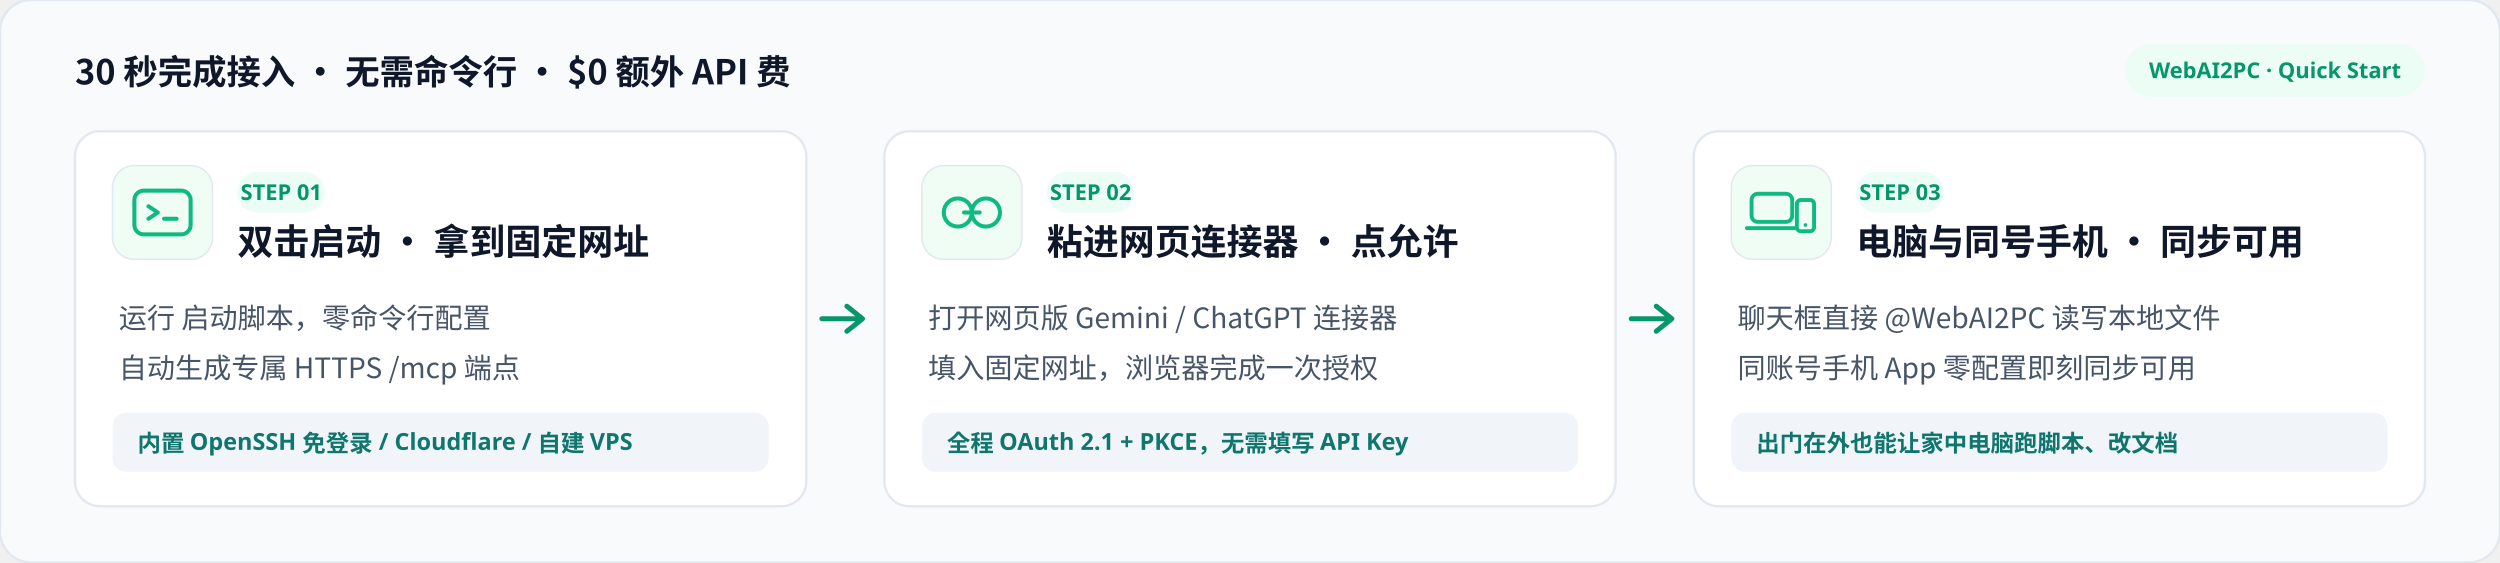
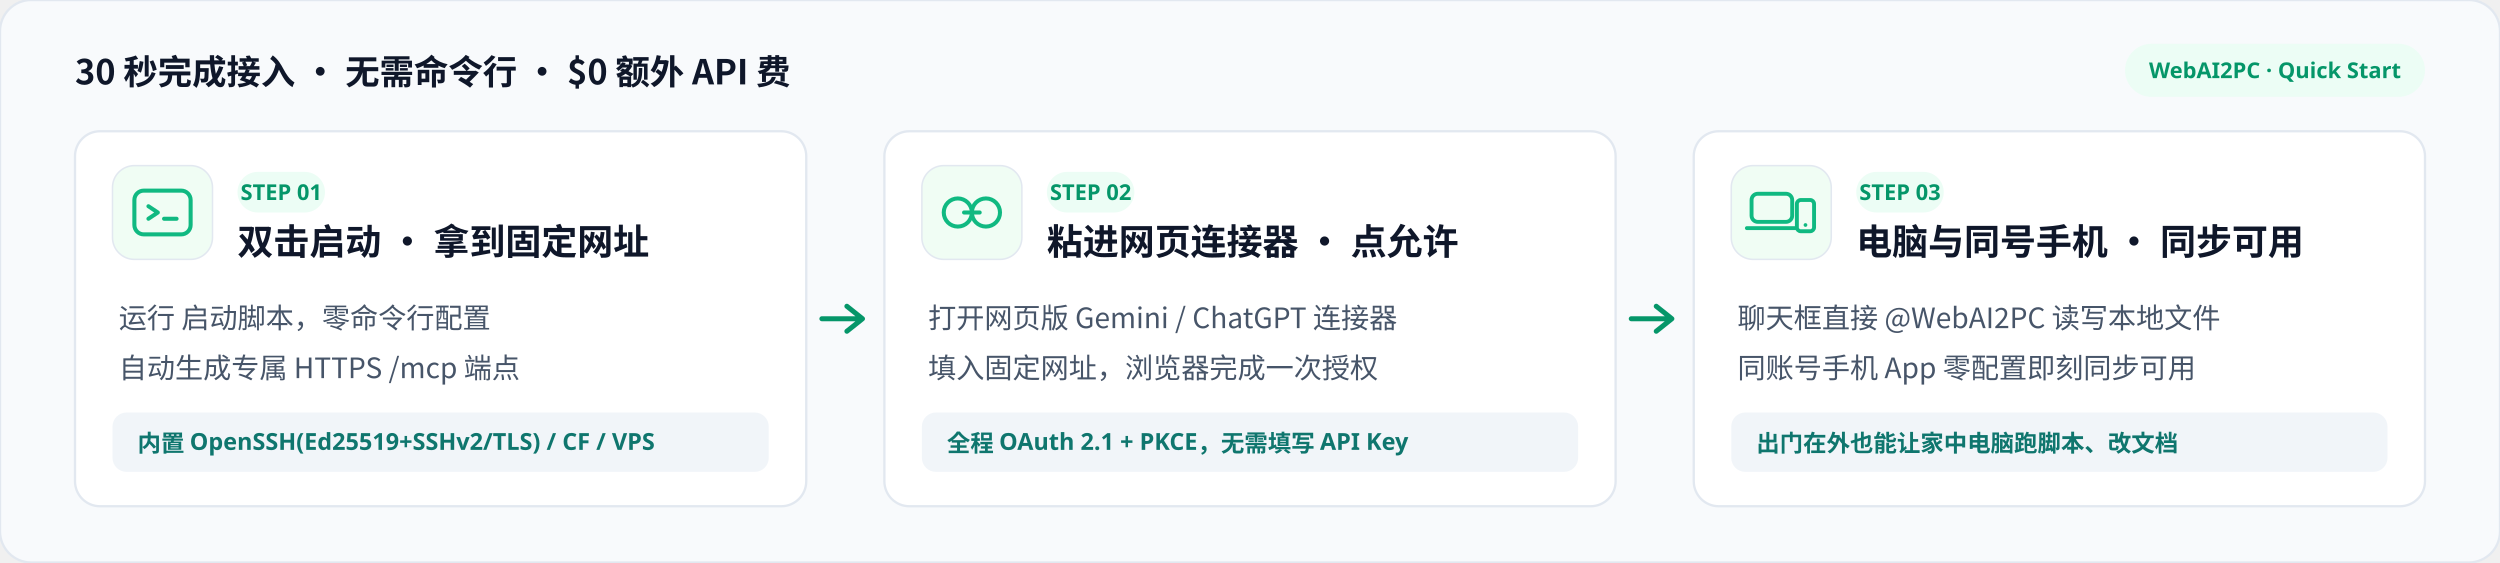
<svg xmlns="http://www.w3.org/2000/svg" viewBox="0 0 1600 360" width="1600" height="360">
  <rect width="1600" height="360" rx="20" fill="#F8FAFC" stroke="#E2E8F0" stroke-width="1.5" />
  <text x="48" y="54" font-family="PingFang SC, Microsoft YaHei, Noto Sans CJK SC, system-ui, sans-serif" font-size="22" font-weight="700" fill="#0F172A">30 秒完成接入 · 无需命令行 · $0 额外 API 费</text>
  <rect x="1360" y="28" width="192" height="34" rx="17" fill="#ECFDF5" />
  <text x="1456" y="50" text-anchor="middle" font-family="Segoe UI, PingFang SC, Microsoft YaHei, sans-serif" font-size="14" font-weight="700" fill="#059669">WebAI2PC · Quick Start</text>
  <rect x="48" y="84" width="468" height="240" rx="16" fill="#FFFFFF" stroke="#E2E8F0" stroke-width="1.5" />
  <g transform="translate(72,106)">
    <rect width="64" height="60" rx="14" fill="#F0FDF4" stroke="#E2E8F0" stroke-width="1" />
    <rect x="14" y="16" width="36" height="28" rx="6" fill="none" stroke="#10B981" stroke-width="2.6" />
    <path d="M23 26 L29 30 L23 34" fill="none" stroke="#10B981" stroke-width="2.6" stroke-linecap="round" stroke-linejoin="round" />
    <line x1="33" y1="34" x2="41" y2="34" stroke="#10B981" stroke-width="2.6" stroke-linecap="round" />
  </g>
  <rect x="152" y="110" width="56" height="26" rx="13" fill="#ECFDF5" />
  <text x="180" y="128" text-anchor="middle" font-family="Segoe UI, sans-serif" font-size="14" font-weight="800" fill="#059669">STEP 01</text>
  <text x="152" y="163" font-family="PingFang SC, Microsoft YaHei, Noto Sans CJK SC, system-ui, sans-serif" font-size="23" font-weight="700" fill="#0F172A">双击启动 · 拿到固定网址</text>
  <text x="76" y="210" font-family="PingFang SC, Microsoft YaHei, Noto Sans CJK SC, system-ui, sans-serif" font-size="18" fill="#475569">运行 启动脚本，零命令行配置</text>
  <text x="76" y="242" font-family="PingFang SC, Microsoft YaHei, Noto Sans CJK SC, system-ui, sans-serif" font-size="18" fill="#475569">自动生成专属 HTTPS /mcp 端点</text>
  <rect x="72" y="264" width="420" height="38" rx="9" fill="#F1F5F9" />
-   <text x="88" y="289" font-family="PingFang SC, Microsoft YaHei, Consolas, sans-serif" font-size="15" font-weight="600" fill="#0F766E">内置 OpenSSH 免登录 / Cloudflare / 自建 VPS</text>
+   <text x="88" y="289" font-family="PingFang SC, Microsoft YaHei, Consolas, sans-serif" font-size="15" font-weight="600" fill="#0F766E">内置 OpenSSH(Ed25519+SSHv2/TLS) / CF / VPS</text>
  <path d="M526 204 L550 204 M542 196 L552 204 L542 212" fill="none" stroke="#059669" stroke-width="3.2" stroke-linecap="round" stroke-linejoin="round" />
  <rect x="566" y="84" width="468" height="240" rx="16" fill="#FFFFFF" stroke="#E2E8F0" stroke-width="1.5" />
  <g transform="translate(590,106)">
    <rect width="64" height="60" rx="14" fill="#F0FDF4" stroke="#E2E8F0" stroke-width="1" />
    <rect x="14" y="21" width="18" height="18" rx="9" fill="none" stroke="#10B981" stroke-width="2.6" />
    <rect x="32" y="21" width="18" height="18" rx="9" fill="none" stroke="#10B981" stroke-width="2.6" />
    <line x1="27" y1="30" x2="37" y2="30" stroke="#10B981" stroke-width="2.6" stroke-linecap="round" />
  </g>
  <rect x="670" y="110" width="56" height="26" rx="13" fill="#ECFDF5" />
  <text x="698" y="128" text-anchor="middle" font-family="Segoe UI, sans-serif" font-size="14" font-weight="800" fill="#059669">STEP 02</text>
  <text x="670" y="163" font-family="PingFang SC, Microsoft YaHei, Noto Sans CJK SC, system-ui, sans-serif" font-size="23" font-weight="700" fill="#0F172A">粘进网页连接器 · 点允许</text>
  <text x="594" y="210" font-family="PingFang SC, Microsoft YaHei, Noto Sans CJK SC, system-ui, sans-serif" font-size="18" fill="#475569">打开网页版 Gemini / ChatGPT 连接器</text>
  <text x="594" y="242" font-family="PingFang SC, Microsoft YaHei, Noto Sans CJK SC, system-ui, sans-serif" font-size="18" fill="#475569">填入固定网址，浏览器完成一次授权</text>
  <rect x="590" y="264" width="420" height="38" rx="9" fill="#F1F5F9" />
  <text x="606" y="289" font-family="PingFang SC, Microsoft YaHei, Consolas, sans-serif" font-size="15" font-weight="600" fill="#0F766E">全程 OAuth 2.1 + PKCE，无需填写 API Key</text>
  <path d="M1044 204 L1068 204 M1060 196 L1070 204 L1060 212" fill="none" stroke="#059669" stroke-width="3.2" stroke-linecap="round" stroke-linejoin="round" />
  <rect x="1084" y="84" width="468" height="240" rx="16" fill="#FFFFFF" stroke="#E2E8F0" stroke-width="1.5" />
  <g transform="translate(1108,106)">
    <rect width="64" height="60" rx="14" fill="#F0FDF4" stroke="#E2E8F0" stroke-width="1" />
    <rect x="13" y="18" width="26" height="18" rx="4" fill="none" stroke="#10B981" stroke-width="2.5" />
    <line x1="10" y1="40" x2="42" y2="40" stroke="#10B981" stroke-width="2.5" stroke-linecap="round" />
    <rect x="42" y="22" width="11" height="20" rx="2.5" fill="#F0FDF4" stroke="#10B981" stroke-width="2.5" />
    <circle cx="47.5" cy="38" r="1.2" fill="#10B981" />
  </g>
  <rect x="1188" y="110" width="56" height="26" rx="13" fill="#ECFDF5" />
  <text x="1216" y="128" text-anchor="middle" font-family="Segoe UI, sans-serif" font-size="14" font-weight="800" fill="#059669">STEP 03</text>
  <text x="1188" y="163" font-family="PingFang SC, Microsoft YaHei, Noto Sans CJK SC, system-ui, sans-serif" font-size="23" font-weight="700" fill="#0F172A">电脑与同号手机 · 同步可用</text>
  <text x="1112" y="210" font-family="PingFang SC, Microsoft YaHei, Noto Sans CJK SC, system-ui, sans-serif" font-size="18" fill="#475569">聊天框直接 @WebAI2PC 读写本地文件</text>
  <text x="1112" y="242" font-family="PingFang SC, Microsoft YaHei, Noto Sans CJK SC, system-ui, sans-serif" font-size="18" fill="#475569">同账号手机 App 零配置即刻同步可用</text>
  <rect x="1108" y="264" width="420" height="38" rx="9" fill="#F1F5F9" />
  <text x="1124" y="289" font-family="PingFang SC, Microsoft YaHei, Consolas, sans-serif" font-size="15" font-weight="600" fill="#0F766E">出门在外也能让家中电脑跑脚本、改文档</text>
</svg>
